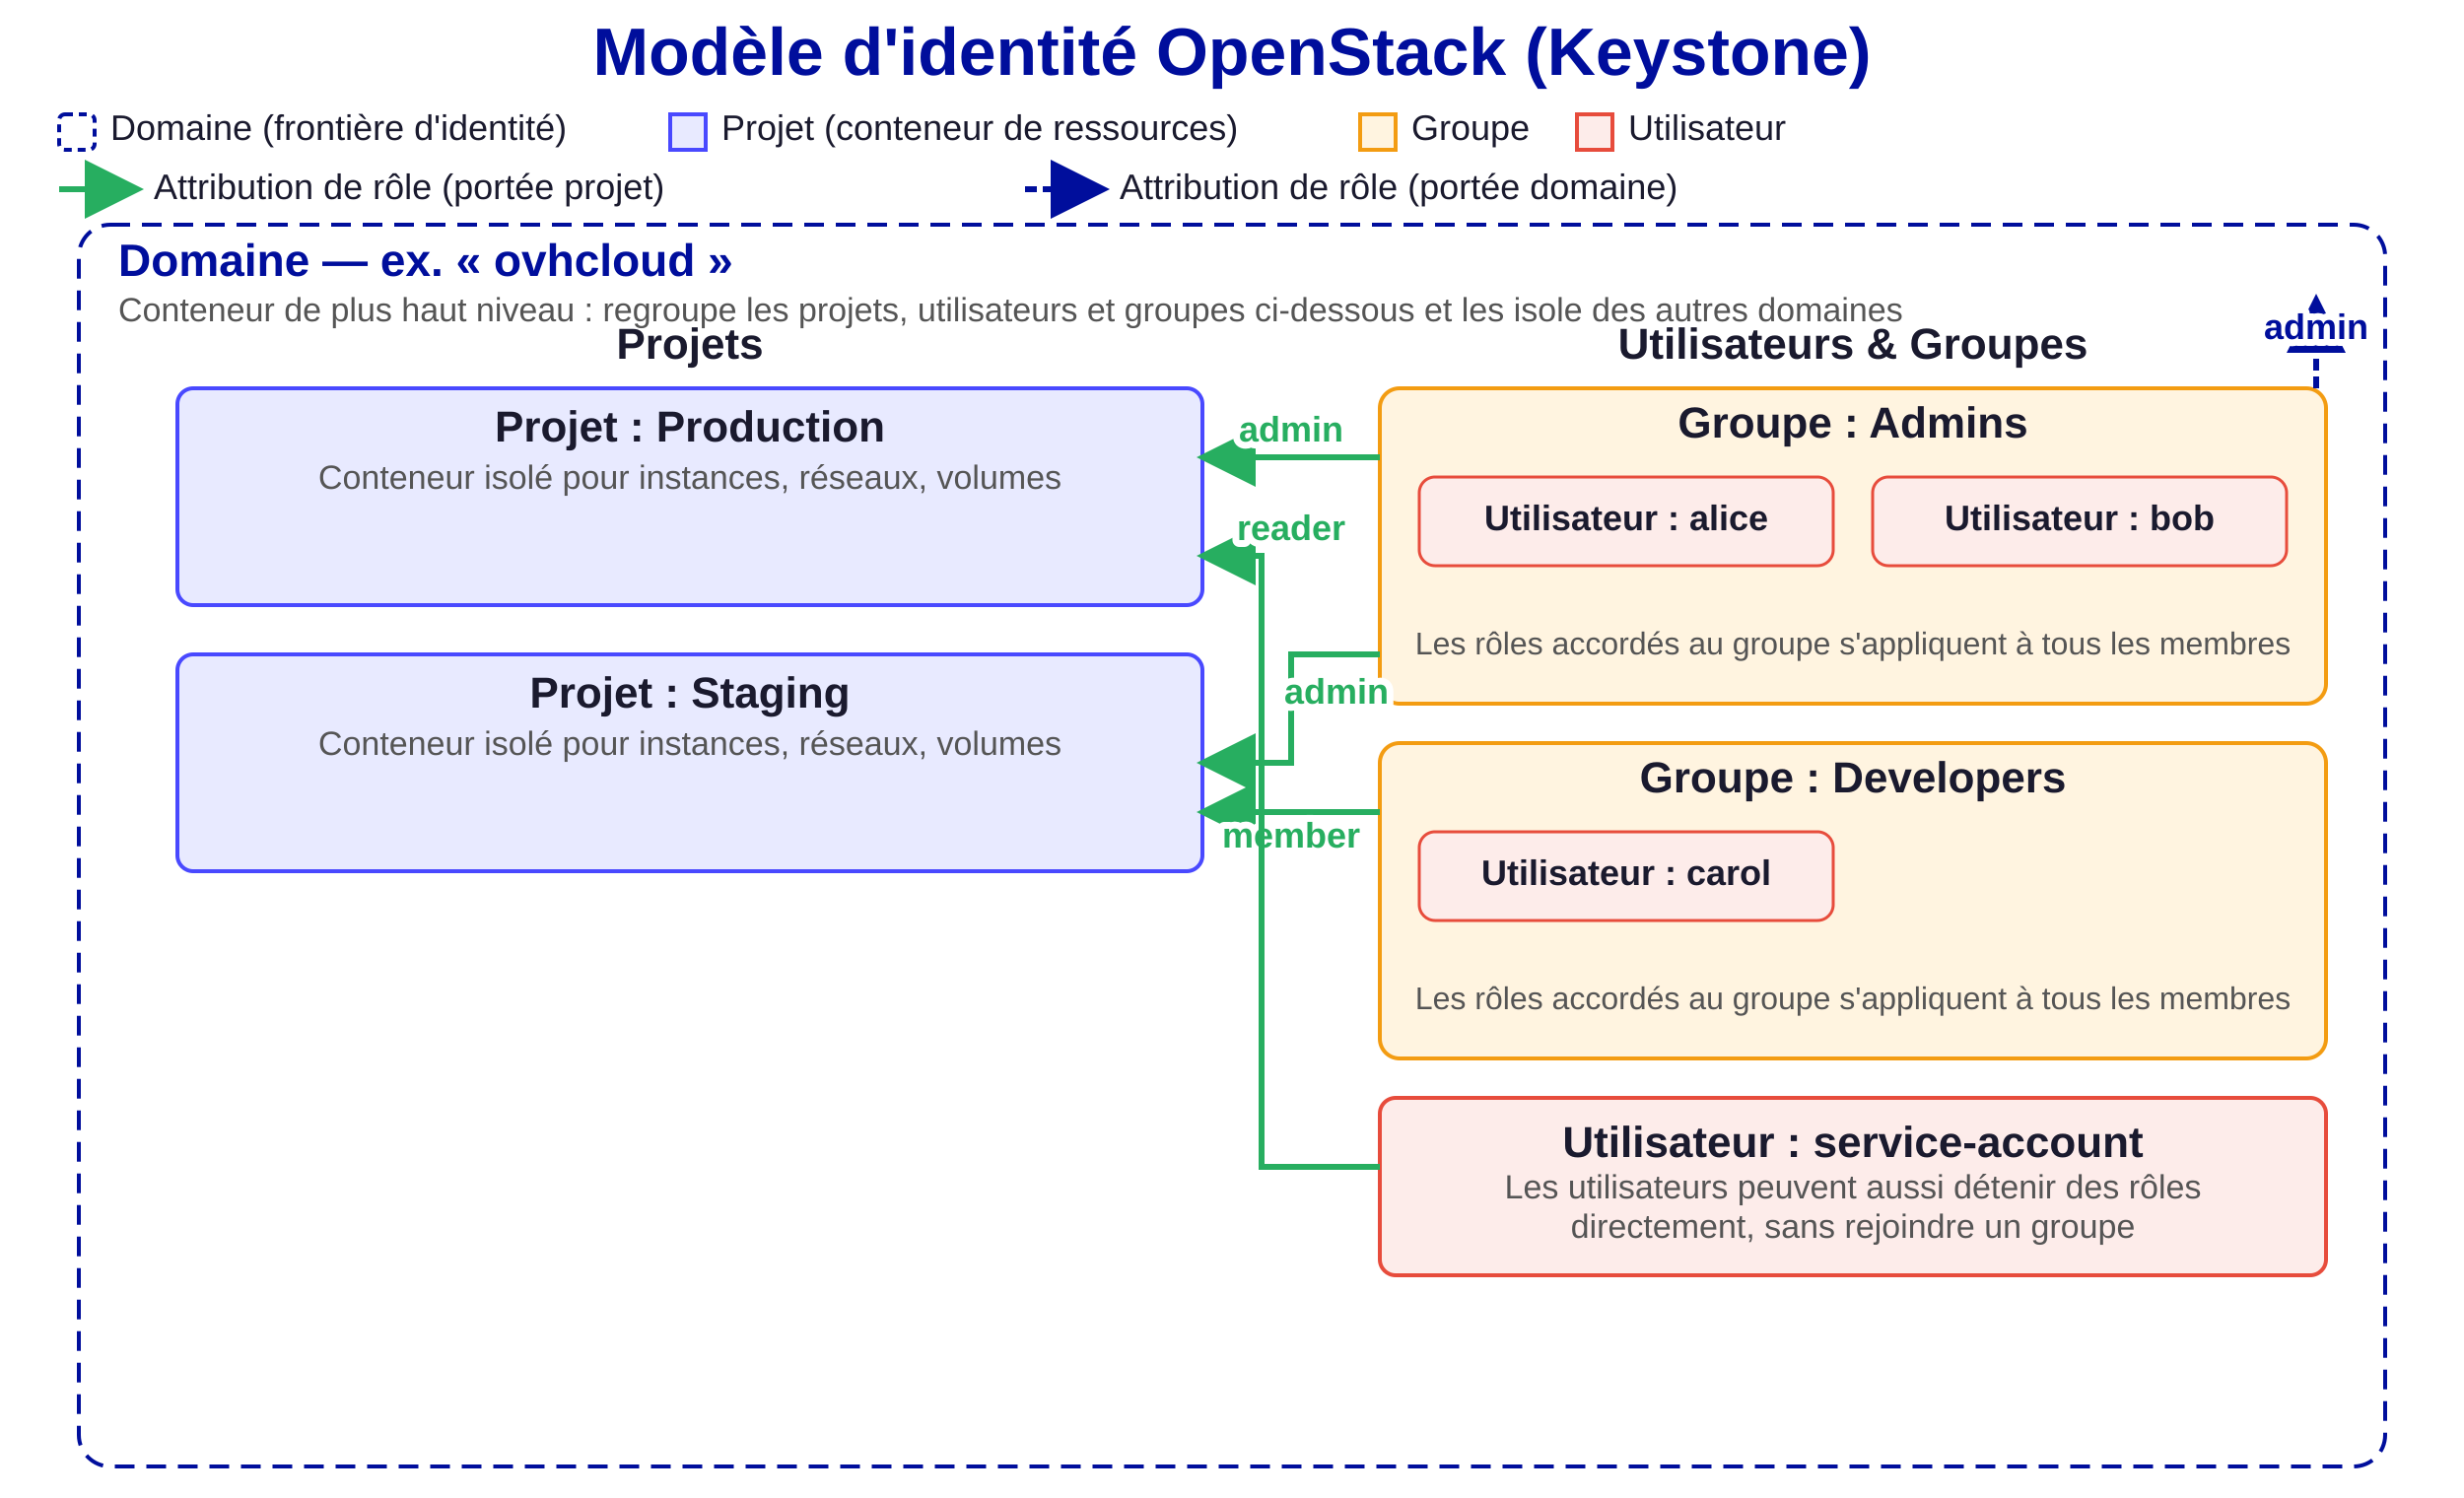
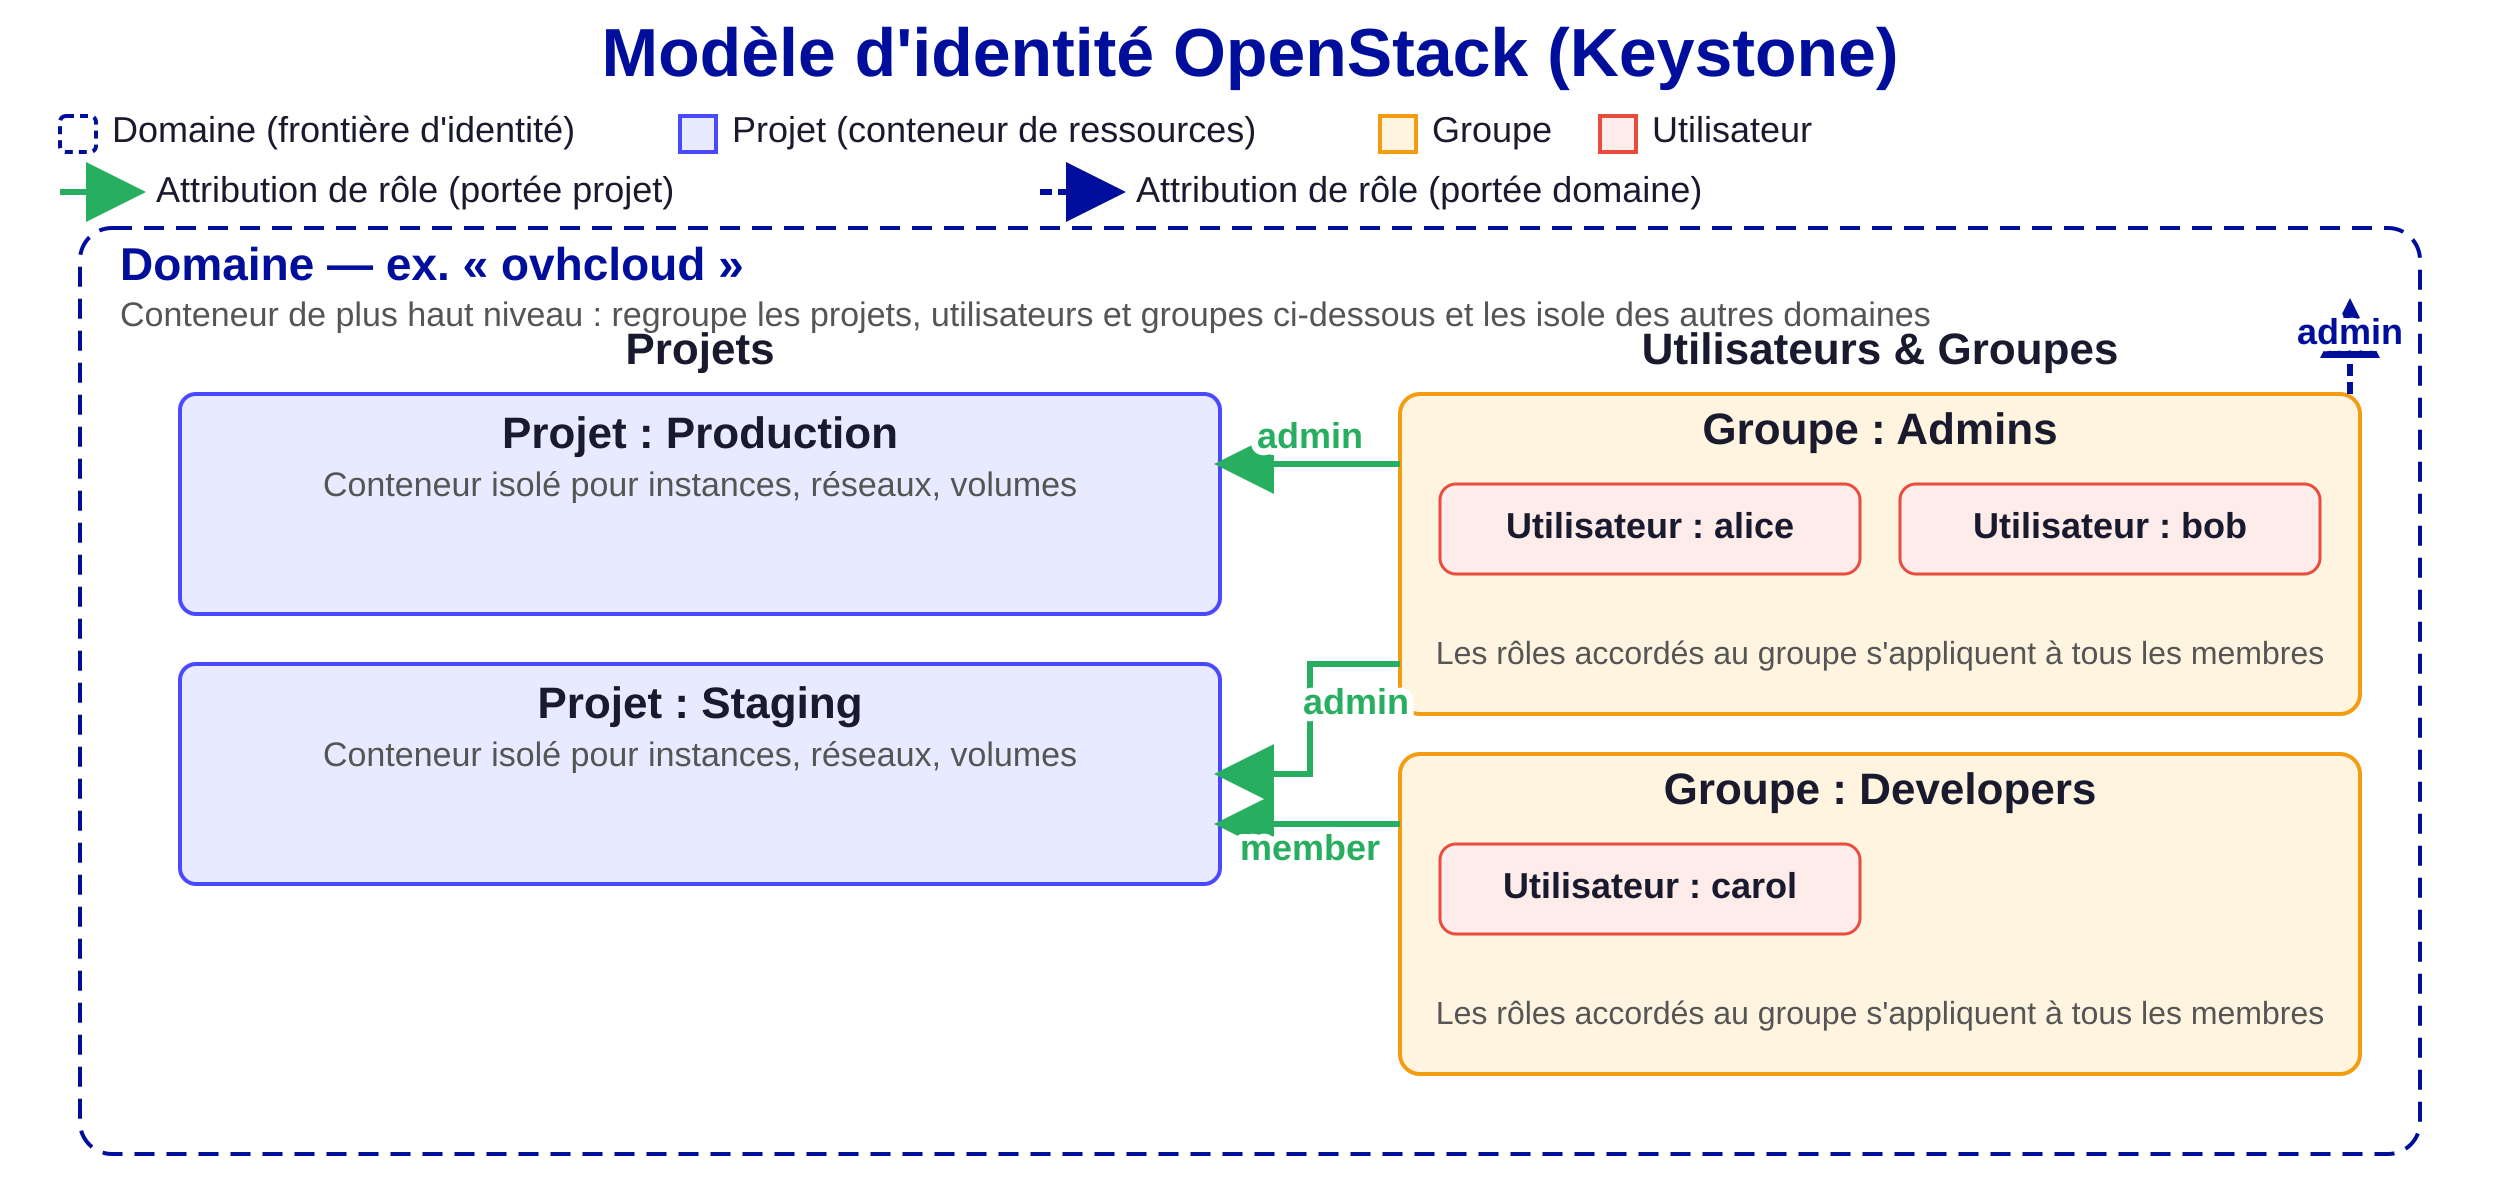
- <svg xmlns="http://www.w3.org/2000/svg" viewBox="0 0 1250 760" font-family="Arial, Helvetica, sans-serif">
+ <svg xmlns="http://www.w3.org/2000/svg" viewBox="0 0 1250 600" font-family="Arial, Helvetica, sans-serif">
  <defs>
    <marker id="idc-arrow-green-fr" viewBox="0 0 10 10" refX="9" refY="5" markerWidth="10" markerHeight="10" orient="auto-start-reverse">
      <path d="M0,0 L10,5 L0,10 z" fill="#27ae60" />
    </marker>
    <marker id="idc-arrow-blue-fr" viewBox="0 0 10 10" refX="9" refY="5" markerWidth="10" markerHeight="10" orient="auto-start-reverse">
      <path d="M0,0 L10,5 L0,10 z" fill="#000E9C" />
    </marker>
  </defs>
-   <rect x="0" y="0" width="1250" height="760" fill="#ffffff" />
+   <rect x="0" y="0" width="1250" height="600" fill="#ffffff" />
  <text x="625" y="38" text-anchor="middle" font-size="34" font-weight="bold" fill="#000E9C">Modèle d'identité OpenStack (Keystone)</text>
  <g font-size="18" fill="#1a1a2e">
    <rect x="30" y="58" width="18" height="18" rx="3" stroke="#000E9C" stroke-width="2" stroke-dasharray="4 3" fill="none" />
    <text x="56" y="71">Domaine (frontière d'identité)</text>
    <rect x="340" y="58" width="18" height="18" fill="#e8eaff" stroke="#4949FF" stroke-width="2" />
    <text x="366" y="71">Projet (conteneur de ressources)</text>
    <rect x="690" y="58" width="18" height="18" fill="#fff4e0" stroke="#f39c12" stroke-width="2" />
    <text x="716" y="71">Groupe</text>
    <rect x="800" y="58" width="18" height="18" fill="#fdecea" stroke="#e74c3c" stroke-width="2" />
    <text x="826" y="71">Utilisateur</text>
    <line x1="30" y1="96" x2="70" y2="96" stroke="#27ae60" stroke-width="3" marker-end="url(#idc-arrow-green-fr)" />
    <text x="78" y="101">Attribution de rôle (portée projet)</text>
    <line x1="520" y1="96" x2="560" y2="96" stroke="#000E9C" stroke-width="3" stroke-dasharray="6 3" marker-end="url(#idc-arrow-blue-fr)" />
    <text x="568" y="101">Attribution de rôle (portée domaine)</text>
  </g>
-   <rect x="40" y="114" width="1170" height="630" rx="16" fill="none" stroke="#000E9C" stroke-width="2" stroke-dasharray="10 6" />
+   <rect x="40" y="114" width="1170" height="463" rx="16" fill="none" stroke="#000E9C" stroke-width="2" stroke-dasharray="10 6" />
  <text x="60" y="140" font-size="23" font-weight="bold" fill="#000E9C">Domaine — ex. « ovhcloud »</text>
  <text x="60" y="163" font-size="17" fill="#555">Conteneur de plus haut niveau : regroupe les projets, utilisateurs et groupes ci-dessous et les isole des autres domaines</text>
  <text x="350" y="182" text-anchor="middle" font-size="22" font-weight="bold" fill="#1a1a2e">Projets</text>
  <text x="940" y="182" text-anchor="middle" font-size="22" font-weight="bold" fill="#1a1a2e">Utilisateurs &amp; Groupes</text>
  <rect x="90" y="197" width="520" height="110" rx="8" fill="#e8eaff" stroke="#4949FF" stroke-width="2" />
  <text x="350" y="224" text-anchor="middle" font-size="22" font-weight="bold" fill="#1a1a2e">Projet : Production</text>
  <text x="350" y="248" text-anchor="middle" font-size="17" fill="#555">Conteneur isolé pour instances, réseaux, volumes</text>
  <rect x="90" y="332" width="520" height="110" rx="8" fill="#e8eaff" stroke="#4949FF" stroke-width="2" />
  <text x="350" y="359" text-anchor="middle" font-size="22" font-weight="bold" fill="#1a1a2e">Projet : Staging</text>
  <text x="350" y="383" text-anchor="middle" font-size="17" fill="#555">Conteneur isolé pour instances, réseaux, volumes</text>
  <rect x="700" y="197" width="480" height="160" rx="10" fill="#fff4e0" stroke="#f39c12" stroke-width="2" />
  <text x="940" y="222" text-anchor="middle" font-size="22" font-weight="bold" fill="#1a1a2e">Groupe : Admins</text>
  <rect x="720" y="242" width="210" height="45" rx="8" fill="#fdecea" stroke="#e74c3c" stroke-width="1.5" />
  <text x="825" y="269" text-anchor="middle" font-size="18" font-weight="bold" fill="#1a1a2e">Utilisateur : alice</text>
  <rect x="950" y="242" width="210" height="45" rx="8" fill="#fdecea" stroke="#e74c3c" stroke-width="1.5" />
  <text x="1055" y="269" text-anchor="middle" font-size="18" font-weight="bold" fill="#1a1a2e">Utilisateur : bob</text>
  <text x="940" y="332" text-anchor="middle" font-size="16" fill="#555">Les rôles accordés au groupe s'appliquent à tous les membres</text>
  <rect x="700" y="377" width="480" height="160" rx="10" fill="#fff4e0" stroke="#f39c12" stroke-width="2" />
  <text x="940" y="402" text-anchor="middle" font-size="22" font-weight="bold" fill="#1a1a2e">Groupe : Developers</text>
  <rect x="720" y="422" width="210" height="45" rx="8" fill="#fdecea" stroke="#e74c3c" stroke-width="1.5" />
  <text x="825" y="449" text-anchor="middle" font-size="18" font-weight="bold" fill="#1a1a2e">Utilisateur : carol</text>
  <text x="940" y="512" text-anchor="middle" font-size="16" fill="#555">Les rôles accordés au groupe s'appliquent à tous les membres</text>
-   <rect x="700" y="557" width="480" height="90" rx="8" fill="#fdecea" stroke="#e74c3c" stroke-width="2" />
-   <text x="940" y="587" text-anchor="middle" font-size="22" font-weight="bold" fill="#1a1a2e">Utilisateur : service-account</text>
-   <text x="940" y="608" text-anchor="middle" font-size="17" fill="#555">Les utilisateurs peuvent aussi détenir des rôles</text>
-   <text x="940" y="628" text-anchor="middle" font-size="17" fill="#555">directement, sans rejoindre un groupe</text>
  <path d="M700,232 L610,232" fill="none" stroke="#27ae60" stroke-width="3" marker-end="url(#idc-arrow-green-fr)" />
  <text x="655" y="224" text-anchor="middle" font-size="18" font-weight="bold" paint-order="stroke" stroke="#ffffff" stroke-width="7" stroke-linejoin="round" fill="#27ae60">admin</text>
  <path d="M700,332 L655,332 L655,387 L610,387" fill="none" stroke="#27ae60" stroke-width="3" marker-end="url(#idc-arrow-green-fr)" />
  <text x="678" y="357" text-anchor="middle" font-size="18" font-weight="bold" paint-order="stroke" stroke="#ffffff" stroke-width="7" stroke-linejoin="round" fill="#27ae60">admin</text>
  <path d="M700,412 L610,412" fill="none" stroke="#27ae60" stroke-width="3" marker-end="url(#idc-arrow-green-fr)" />
  <text x="655" y="430" text-anchor="middle" font-size="18" font-weight="bold" paint-order="stroke" stroke="#ffffff" stroke-width="7" stroke-linejoin="round" fill="#27ae60">member</text>
-   <path d="M700,592 L640,592 L640,282 L610,282" fill="none" stroke="#27ae60" stroke-width="3" marker-end="url(#idc-arrow-green-fr)" />
-   <text x="655" y="274" text-anchor="middle" font-size="18" font-weight="bold" paint-order="stroke" stroke="#ffffff" stroke-width="7" stroke-linejoin="round" fill="#27ae60">reader</text>
  <path d="M1175,197 L1175,152" fill="none" stroke="#000E9C" stroke-width="3" stroke-dasharray="6 3" marker-end="url(#idc-arrow-blue-fr)" />
  <text x="1175" y="172" text-anchor="middle" font-size="18" font-weight="bold" paint-order="stroke" stroke="#ffffff" stroke-width="7" stroke-linejoin="round" fill="#000E9C">admin</text>
</svg>
